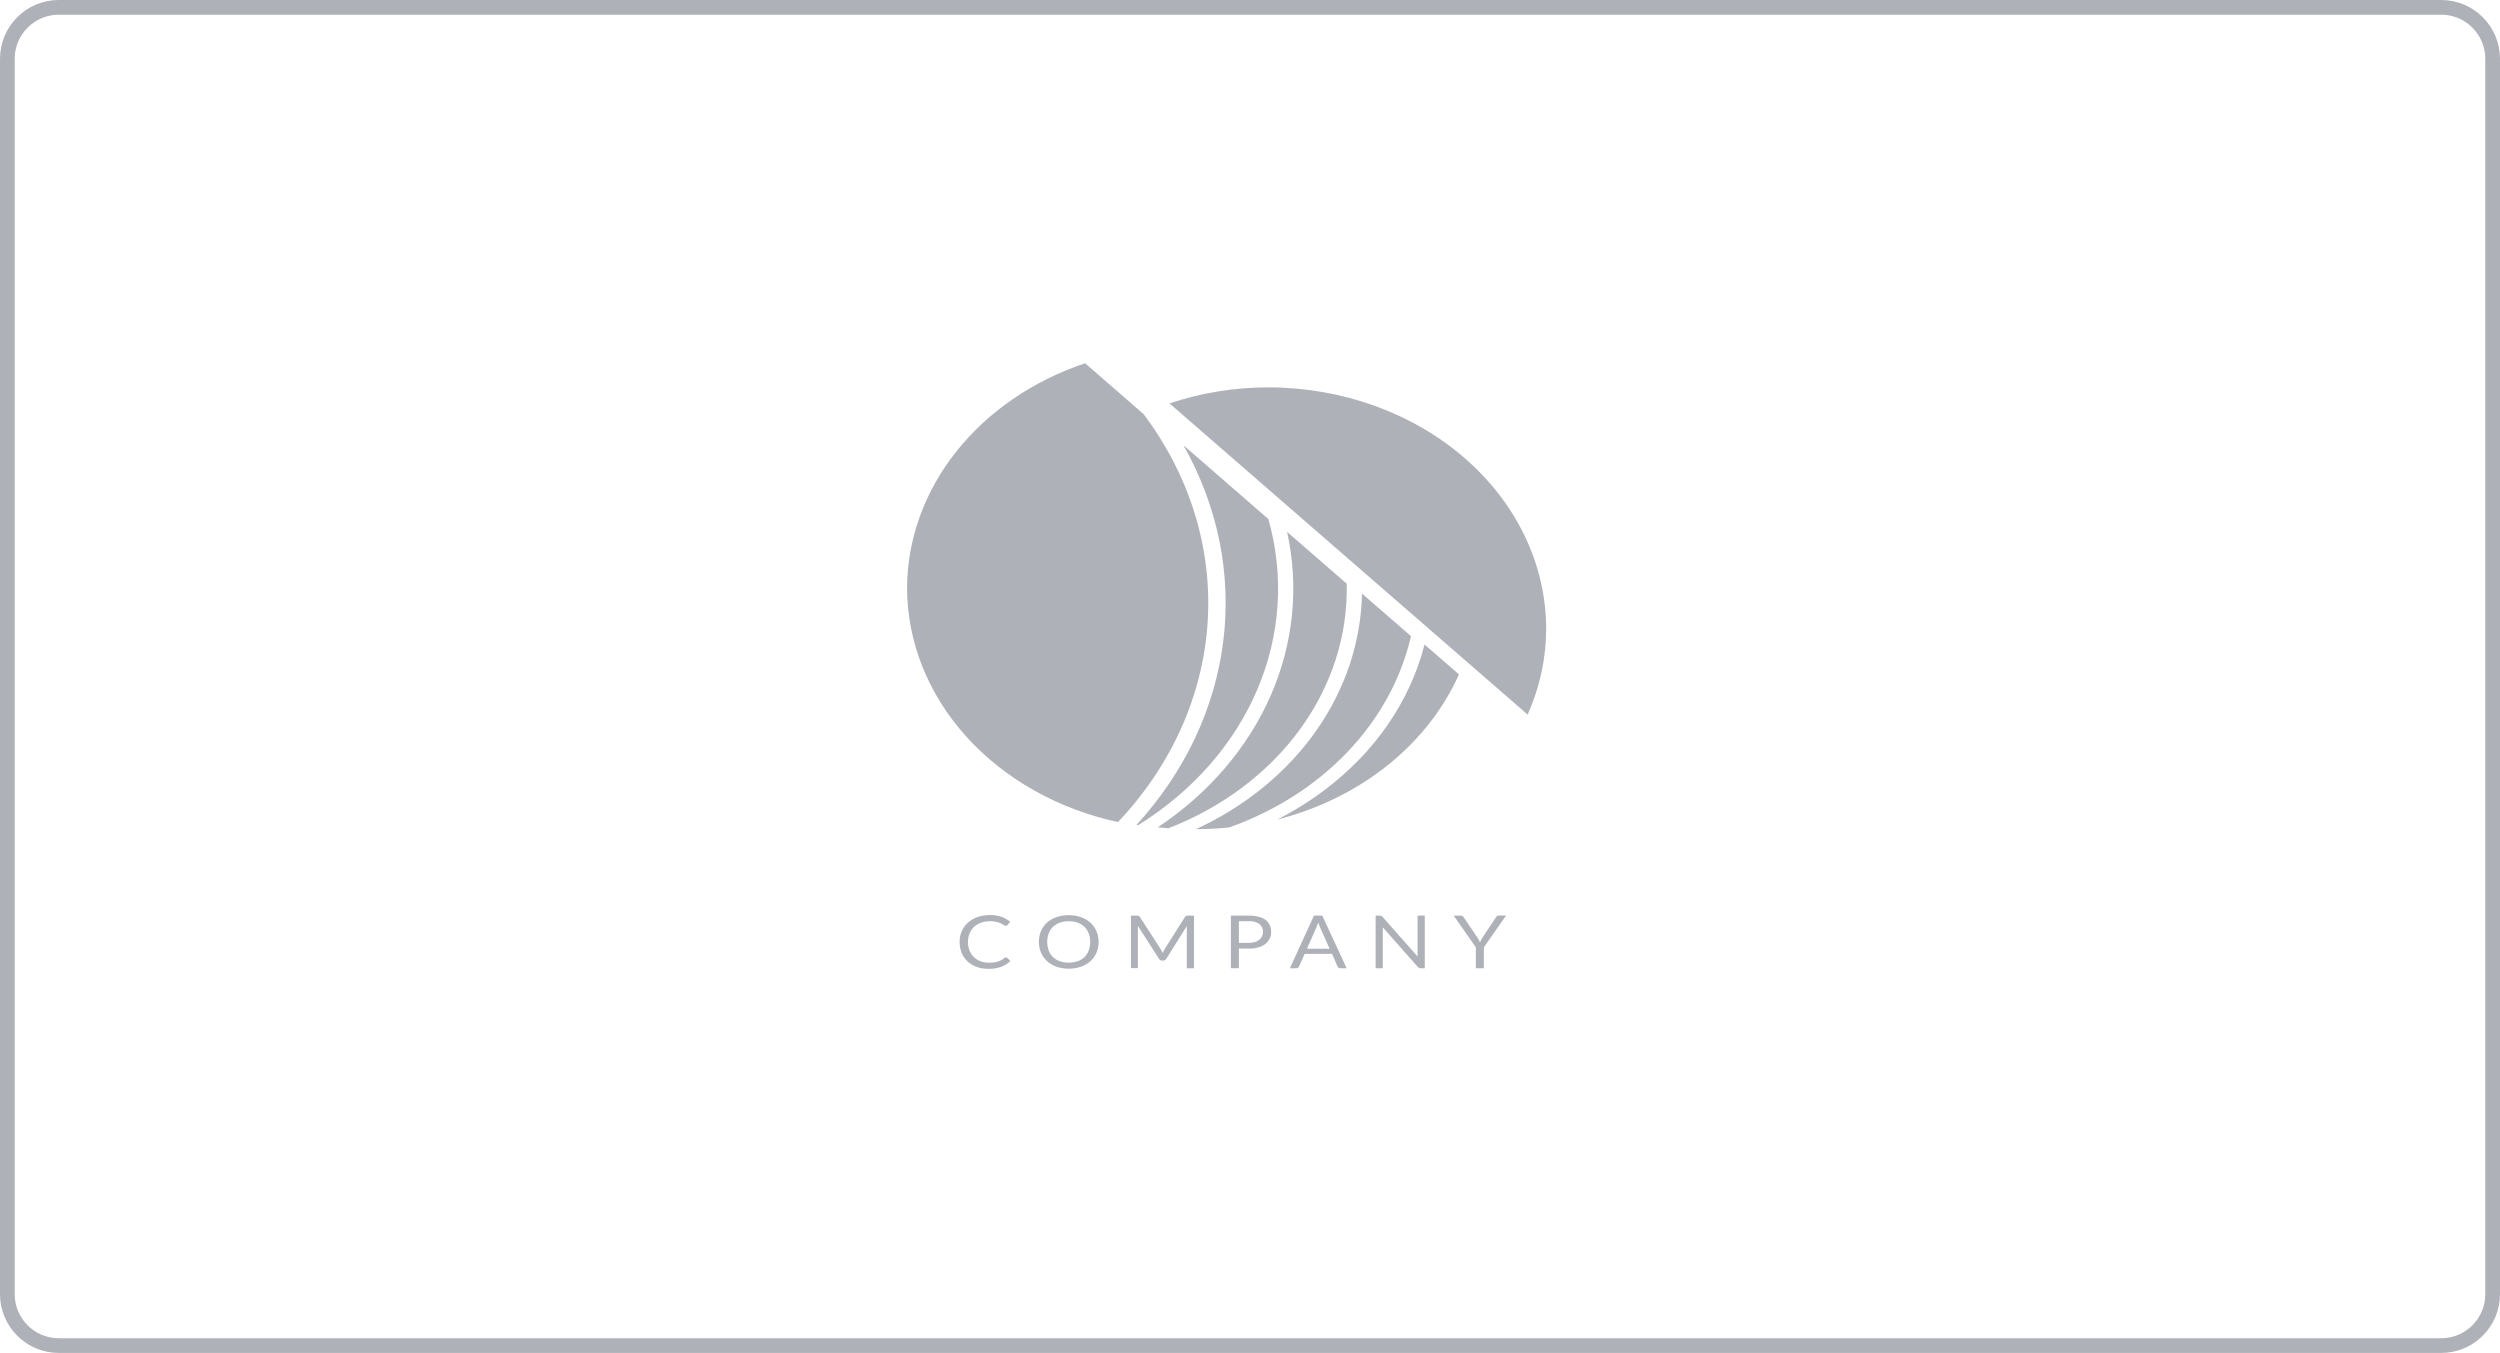
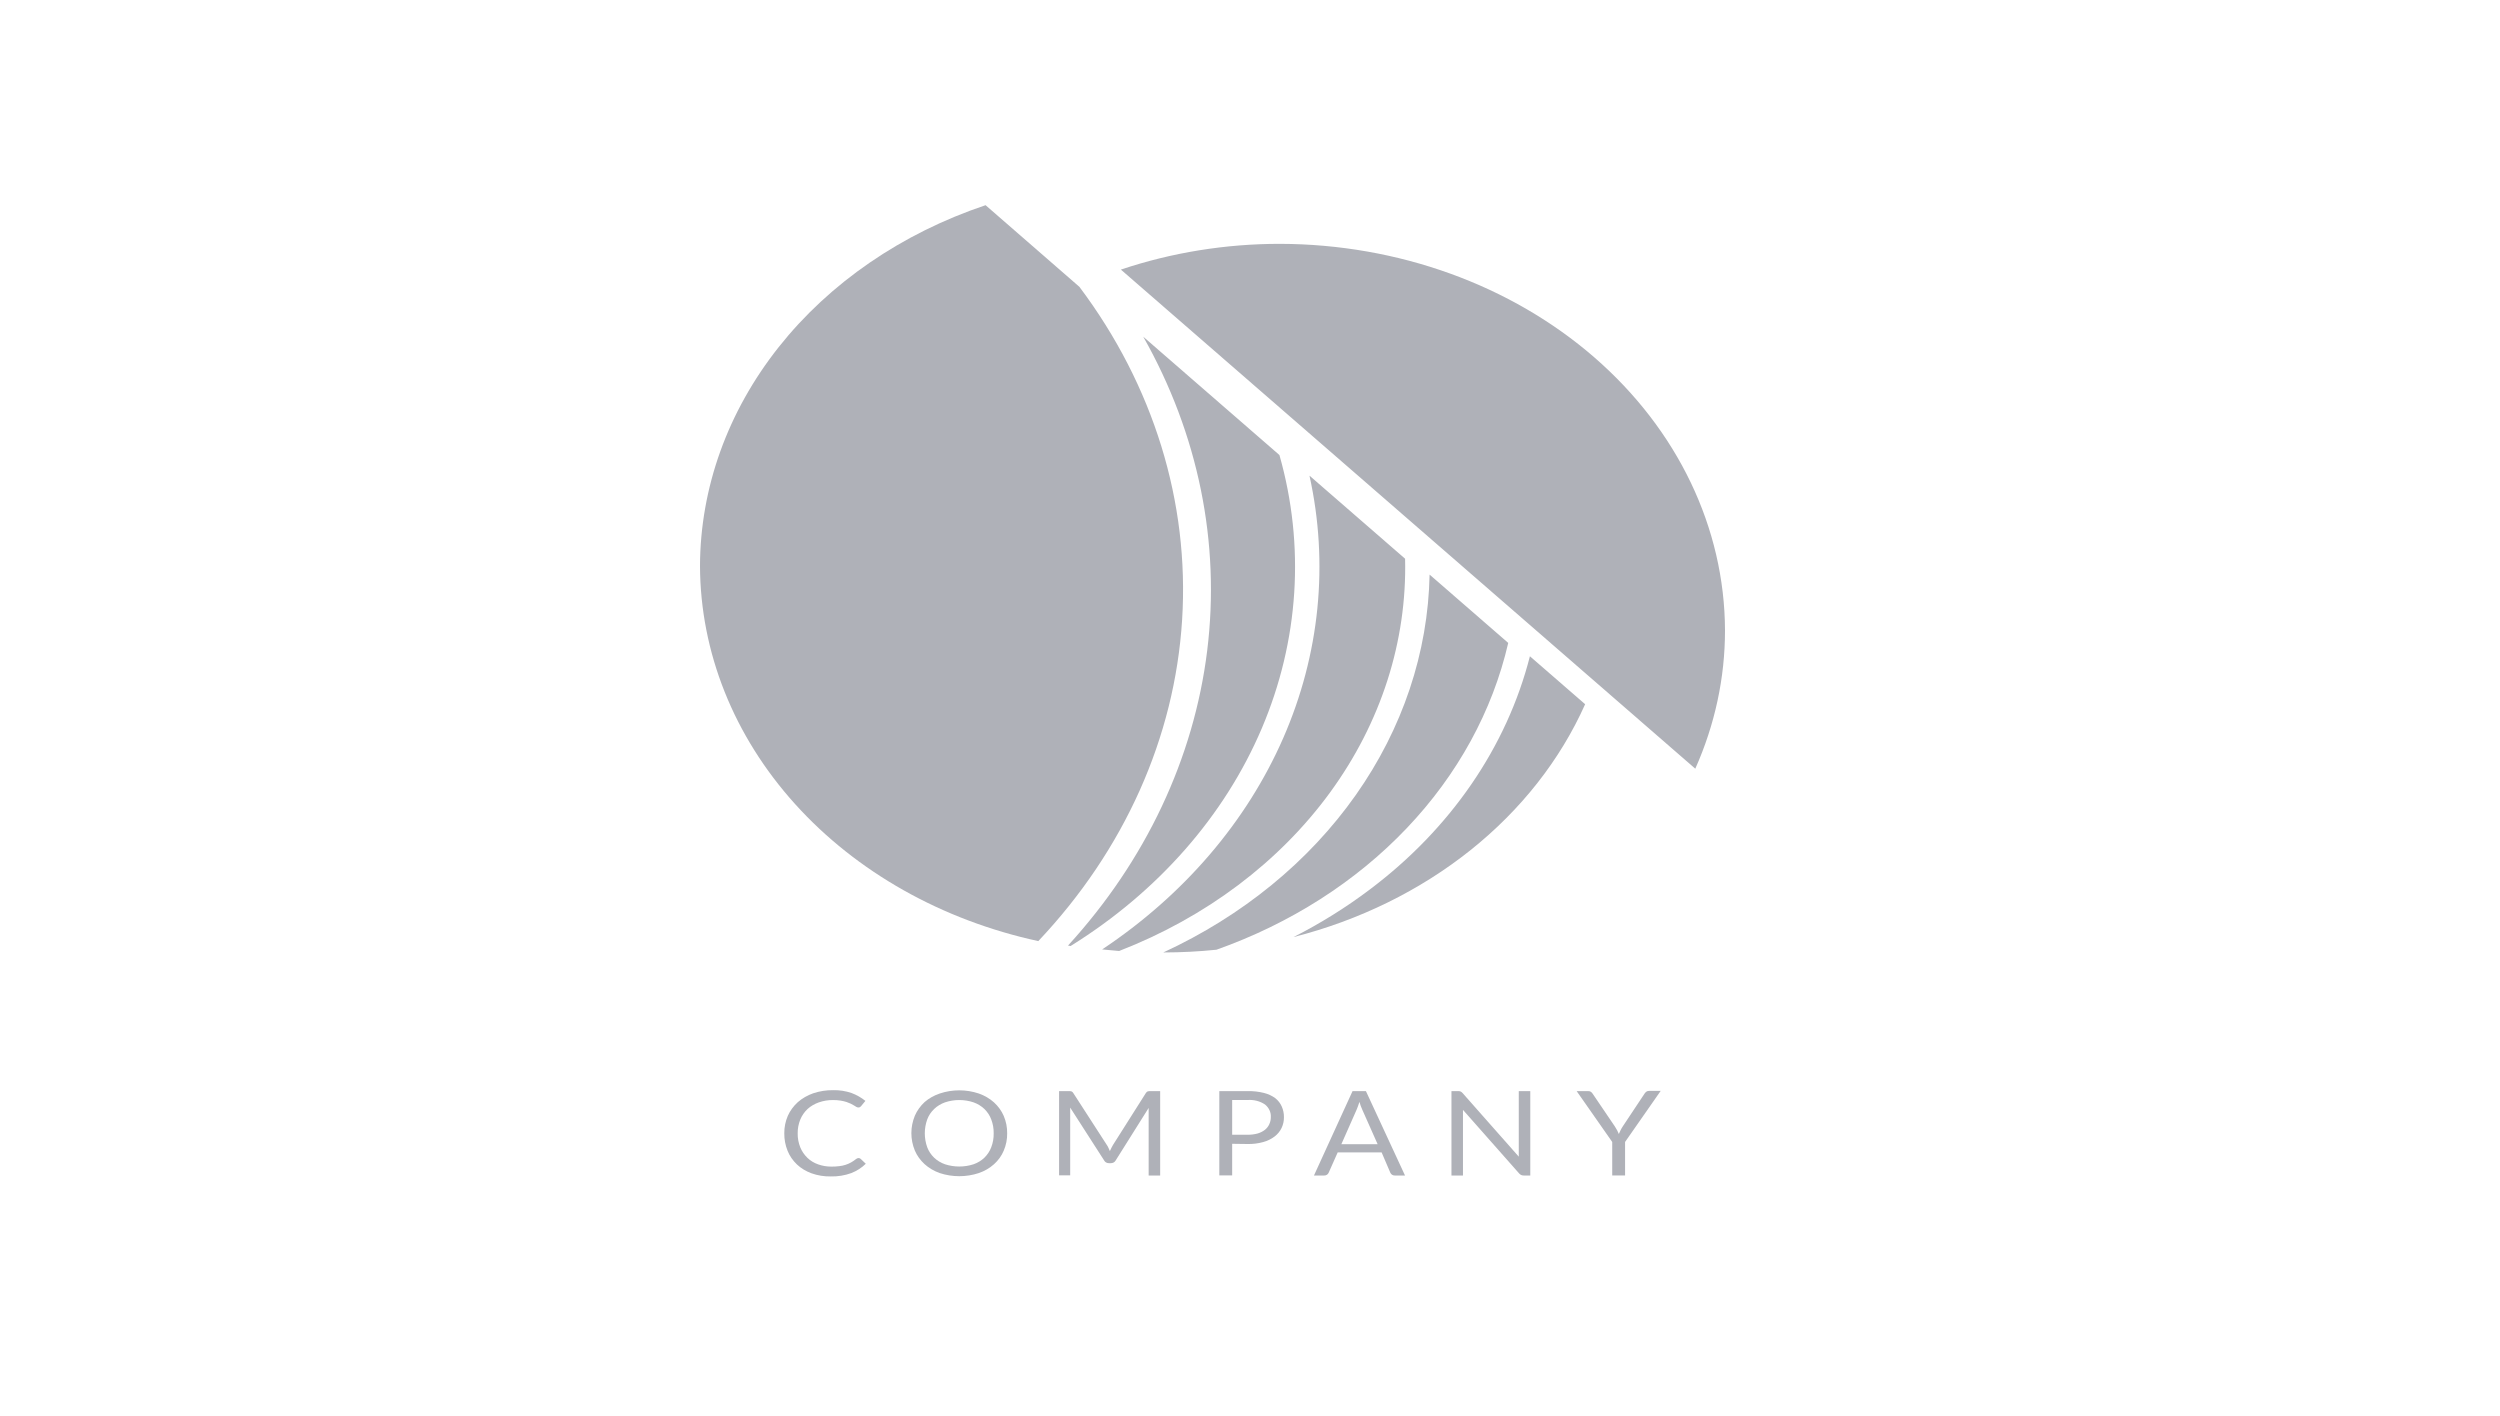
- <svg xmlns="http://www.w3.org/2000/svg" width="170" height="92" viewBox="0 0 170 92" fill="none">
-   <rect x="0.5" y="0.5" width="169" height="91" rx="3.5" stroke="#AFB1B8" />
-   <path d="M68.406 65.101C68.422 65.102 68.438 65.105 68.452 65.111C68.467 65.116 68.48 65.124 68.491 65.135L68.709 65.343C68.54 65.512 68.33 65.647 68.095 65.739C67.82 65.839 67.524 65.888 67.226 65.881C66.945 65.886 66.667 65.841 66.408 65.748C66.174 65.663 65.964 65.536 65.791 65.374C65.616 65.206 65.481 65.01 65.394 64.796C65.298 64.557 65.251 64.306 65.254 64.054C65.251 63.8 65.301 63.548 65.404 63.31C65.5 63.095 65.643 62.899 65.827 62.732C66.013 62.569 66.236 62.441 66.481 62.355C66.75 62.265 67.036 62.22 67.324 62.223C67.591 62.217 67.857 62.258 68.106 62.344C68.322 62.425 68.52 62.538 68.692 62.678L68.51 62.9C68.497 62.916 68.481 62.93 68.463 62.941C68.442 62.953 68.416 62.959 68.39 62.957C68.362 62.956 68.334 62.947 68.311 62.934L68.213 62.874L68.076 62.798C68.017 62.77 67.956 62.746 67.894 62.725C67.813 62.7 67.73 62.68 67.645 62.666C67.538 62.649 67.43 62.641 67.321 62.642C67.114 62.64 66.908 62.674 66.716 62.742C66.537 62.805 66.375 62.9 66.241 63.021C66.105 63.15 66.001 63.302 65.933 63.467C65.856 63.655 65.819 63.854 65.822 64.054C65.818 64.257 65.856 64.46 65.933 64.651C66 64.815 66.103 64.965 66.236 65.094C66.361 65.215 66.516 65.309 66.689 65.369C66.867 65.433 67.058 65.466 67.25 65.464C67.362 65.465 67.473 65.459 67.583 65.445C67.763 65.426 67.935 65.372 68.087 65.286C68.163 65.243 68.236 65.193 68.303 65.139C68.331 65.116 68.368 65.103 68.406 65.101Z" fill="#AFB1B8" />
-   <path d="M74.704 64.054C74.708 64.305 74.658 64.555 74.557 64.791C74.468 65.004 74.328 65.199 74.146 65.363C73.965 65.526 73.745 65.654 73.502 65.738C72.968 65.915 72.378 65.915 71.844 65.738C71.603 65.653 71.385 65.524 71.204 65.362C71.022 65.195 70.881 64.999 70.789 64.784C70.593 64.306 70.593 63.785 70.789 63.308C70.882 63.092 71.023 62.895 71.204 62.727C71.386 62.569 71.604 62.446 71.844 62.365C72.377 62.185 72.969 62.185 73.502 62.365C73.744 62.45 73.963 62.578 74.145 62.741C74.325 62.906 74.465 63.1 74.557 63.312C74.658 63.55 74.708 63.801 74.704 64.054ZM74.132 64.054C74.136 63.853 74.101 63.653 74.028 63.462C73.967 63.298 73.868 63.147 73.736 63.019C73.609 62.897 73.451 62.801 73.276 62.739C72.888 62.609 72.458 62.609 72.071 62.739C71.895 62.801 71.738 62.897 71.61 63.019C71.477 63.146 71.376 63.297 71.315 63.462C71.177 63.847 71.177 64.26 71.315 64.646C71.377 64.81 71.477 64.961 71.61 65.089C71.738 65.21 71.895 65.305 72.071 65.366C72.459 65.493 72.887 65.493 73.276 65.366C73.451 65.305 73.608 65.21 73.736 65.089C73.867 64.96 73.966 64.809 74.028 64.646C74.101 64.455 74.136 64.255 74.132 64.054Z" fill="#AFB1B8" />
-   <path d="M79.001 64.675L79.058 64.807C79.08 64.76 79.099 64.717 79.121 64.675C79.142 64.63 79.166 64.587 79.192 64.544L80.585 62.344C80.613 62.306 80.637 62.282 80.664 62.275C80.701 62.265 80.74 62.261 80.779 62.263H81.191V65.843H80.703V63.211C80.703 63.178 80.703 63.14 80.703 63.099C80.7 63.059 80.7 63.017 80.703 62.976L79.301 65.208C79.283 65.241 79.255 65.269 79.219 65.289C79.183 65.309 79.142 65.319 79.099 65.319H79.02C78.978 65.32 78.936 65.309 78.9 65.29C78.865 65.27 78.836 65.241 78.819 65.208L77.376 62.962C77.376 63.005 77.376 63.047 77.376 63.09C77.376 63.133 77.376 63.17 77.376 63.204V65.835H76.905V62.263H77.316C77.355 62.261 77.394 62.265 77.431 62.275C77.465 62.29 77.492 62.314 77.507 62.344L78.93 64.547C78.958 64.588 78.982 64.63 79.001 64.675Z" fill="#AFB1B8" />
-   <path d="M84.244 64.497V65.838H83.699V62.263H84.915C85.144 62.259 85.373 62.286 85.594 62.341C85.77 62.385 85.934 62.461 86.074 62.564C86.195 62.661 86.288 62.781 86.346 62.915C86.411 63.06 86.442 63.216 86.439 63.372C86.442 63.529 86.407 63.684 86.338 63.829C86.273 63.966 86.172 64.088 86.044 64.187C85.904 64.294 85.739 64.375 85.561 64.423C85.349 64.482 85.127 64.51 84.904 64.506L84.244 64.497ZM84.244 64.113H84.904C85.047 64.115 85.19 64.096 85.327 64.059C85.439 64.026 85.543 63.973 85.632 63.905C85.714 63.839 85.777 63.758 85.817 63.668C85.862 63.572 85.884 63.47 85.883 63.367C85.889 63.268 85.871 63.168 85.828 63.076C85.786 62.983 85.721 62.9 85.638 62.832C85.429 62.69 85.168 62.622 84.904 62.64H84.244V64.113Z" fill="#AFB1B8" />
-   <path d="M91.573 65.842H91.142C91.099 65.844 91.057 65.832 91.022 65.809C90.991 65.787 90.967 65.758 90.951 65.726L90.581 64.862H88.718L88.334 65.726C88.32 65.758 88.296 65.786 88.266 65.807C88.231 65.831 88.188 65.844 88.143 65.842H87.712L89.348 62.263H89.915L91.573 65.842ZM88.874 64.513H90.412L89.763 63.056C89.713 62.947 89.672 62.834 89.64 62.72L89.577 62.907C89.558 62.964 89.536 63.016 89.517 63.059L88.874 64.513Z" fill="#AFB1B8" />
-   <path d="M93.929 62.279C93.961 62.295 93.989 62.317 94.01 62.343L96.396 65.042C96.396 64.999 96.396 64.956 96.396 64.916C96.396 64.876 96.396 64.836 96.396 64.798V62.263H96.884V65.842H96.612C96.573 65.843 96.534 65.836 96.5 65.821C96.466 65.804 96.436 65.781 96.412 65.755L94.03 63.059C94.032 63.1 94.032 63.141 94.03 63.182C94.03 63.222 94.03 63.258 94.03 63.291V65.842H93.542V62.263H93.831C93.864 62.262 93.898 62.268 93.929 62.279Z" fill="#AFB1B8" />
-   <path d="M100.903 64.419V65.84H100.358V64.419L98.85 62.263H99.338C99.38 62.261 99.422 62.272 99.455 62.294C99.485 62.317 99.51 62.344 99.529 62.374L100.472 63.765C100.51 63.824 100.543 63.879 100.57 63.931C100.598 63.983 100.619 64.033 100.639 64.082L100.709 63.928C100.736 63.872 100.767 63.818 100.802 63.765L101.732 62.365C101.751 62.337 101.775 62.312 101.803 62.289C101.835 62.265 101.877 62.252 101.92 62.254H102.413L100.903 64.419Z" fill="#AFB1B8" />
-   <path d="M78.731 56.256C78.969 56.282 79.209 56.303 79.451 56.322C83.13 54.893 86.242 52.552 88.399 49.594C90.555 46.636 91.66 43.191 91.576 39.69L87.522 36.168C88.346 39.895 87.96 43.748 86.408 47.296C84.855 50.844 82.198 53.946 78.731 56.256Z" fill="#AFB1B8" />
-   <path d="M77.284 56.092L77.393 56.111C81.097 53.809 83.921 50.595 85.499 46.884C87.078 43.173 87.339 39.135 86.248 35.294L80.474 30.277C82.809 34.401 83.749 39.016 83.185 43.586C82.62 48.156 80.574 52.493 77.284 56.092Z" fill="#AFB1B8" />
-   <path d="M96.868 43.827C95.887 47.673 93.504 51.142 90.073 53.719C89.072 54.475 87.991 55.15 86.845 55.732C89.639 55.019 92.206 53.758 94.35 52.046C96.494 50.334 98.157 48.217 99.21 45.859L96.868 43.827Z" fill="#AFB1B8" />
-   <path d="M95.949 43.26L92.615 40.363C92.551 43.666 91.47 46.894 89.484 49.711C87.499 52.529 84.681 54.833 81.324 56.384H81.341C82.089 56.383 82.836 56.345 83.579 56.268C86.716 55.155 89.488 53.385 91.646 51.115C93.805 48.846 95.283 46.147 95.949 43.26Z" fill="#AFB1B8" />
-   <path d="M77.766 28.161L73.788 24.7C70.232 25.894 67.174 27.993 65.013 30.722C62.853 33.451 61.691 36.684 61.68 39.996V39.996C61.693 43.656 63.111 47.208 65.709 50.089C68.307 52.97 71.937 55.016 76.024 55.903C79.672 52.041 81.808 47.269 82.122 42.28C82.435 37.291 80.909 32.345 77.766 28.161Z" fill="#AFB1B8" />
-   <path d="M105.14 42.727C105.126 38.385 103.134 34.224 99.6 31.153C96.066 28.083 91.276 26.352 86.278 26.34C83.969 26.337 81.679 26.708 79.525 27.431L103.88 48.593C104.714 46.722 105.141 44.733 105.14 42.727Z" fill="#AFB1B8" />
+ <svg xmlns="http://www.w3.org/2000/svg" width="106" height="60" viewBox="0 0 106 60" fill="none">
+   <path d="M36.406 49.101C36.422 49.102 36.438 49.105 36.452 49.111C36.467 49.116 36.48 49.124 36.491 49.135L36.709 49.343C36.539 49.512 36.33 49.647 36.095 49.739C35.82 49.839 35.524 49.888 35.226 49.881C34.945 49.886 34.667 49.841 34.408 49.748C34.174 49.663 33.964 49.536 33.791 49.374C33.616 49.206 33.48 49.01 33.394 48.796C33.298 48.557 33.251 48.306 33.254 48.054C33.251 47.8 33.301 47.548 33.404 47.31C33.5 47.095 33.643 46.899 33.827 46.732C34.013 46.569 34.236 46.441 34.481 46.355C34.75 46.265 35.036 46.22 35.324 46.223C35.591 46.217 35.857 46.258 36.106 46.344C36.322 46.425 36.52 46.538 36.693 46.678L36.51 46.9C36.497 46.916 36.481 46.93 36.464 46.941C36.442 46.953 36.416 46.959 36.39 46.957C36.362 46.956 36.334 46.947 36.311 46.934L36.213 46.874L36.076 46.798C36.017 46.77 35.956 46.746 35.894 46.725C35.813 46.7 35.73 46.68 35.645 46.666C35.538 46.649 35.43 46.641 35.321 46.642C35.114 46.64 34.908 46.674 34.716 46.742C34.537 46.805 34.375 46.9 34.241 47.021C34.105 47.15 34.001 47.302 33.933 47.467C33.856 47.655 33.819 47.854 33.822 48.054C33.818 48.257 33.856 48.459 33.933 48.651C34 48.815 34.103 48.965 34.236 49.094C34.361 49.215 34.516 49.309 34.688 49.369C34.867 49.433 35.057 49.465 35.25 49.464C35.361 49.465 35.473 49.459 35.583 49.445C35.763 49.426 35.935 49.372 36.087 49.286C36.163 49.242 36.236 49.193 36.303 49.139C36.331 49.116 36.367 49.103 36.406 49.101Z" fill="#AFB1B8" />
+   <path d="M42.704 48.054C42.708 48.305 42.658 48.555 42.557 48.791C42.468 49.004 42.328 49.199 42.146 49.363C41.965 49.526 41.745 49.654 41.502 49.738C40.968 49.915 40.378 49.915 39.844 49.738C39.603 49.653 39.385 49.524 39.204 49.361C39.022 49.195 38.881 48.999 38.789 48.783C38.593 48.306 38.593 47.785 38.789 47.308C38.882 47.092 39.023 46.895 39.204 46.727C39.386 46.569 39.604 46.446 39.844 46.365C40.377 46.185 40.969 46.185 41.502 46.365C41.744 46.45 41.963 46.578 42.145 46.741C42.325 46.906 42.465 47.1 42.557 47.312C42.658 47.55 42.708 47.801 42.704 48.054ZM42.132 48.054C42.136 47.853 42.101 47.653 42.028 47.462C41.967 47.298 41.868 47.147 41.736 47.019C41.609 46.897 41.451 46.801 41.276 46.739C40.888 46.609 40.458 46.609 40.071 46.739C39.895 46.801 39.738 46.897 39.61 47.019C39.477 47.146 39.376 47.297 39.315 47.462C39.177 47.847 39.177 48.26 39.315 48.646C39.377 48.81 39.477 48.961 39.61 49.089C39.738 49.21 39.895 49.305 40.071 49.366C40.459 49.492 40.887 49.492 41.276 49.366C41.451 49.305 41.608 49.21 41.736 49.089C41.867 48.96 41.966 48.809 42.028 48.646C42.101 48.455 42.136 48.255 42.132 48.054Z" fill="#AFB1B8" />
+   <path d="M47.001 48.675L47.059 48.807C47.08 48.76 47.099 48.717 47.121 48.675C47.142 48.63 47.166 48.587 47.192 48.544L48.585 46.344C48.613 46.306 48.637 46.282 48.664 46.275C48.702 46.265 48.74 46.261 48.779 46.263H49.191V49.843H48.703V47.211C48.703 47.178 48.703 47.14 48.703 47.099C48.7 47.059 48.7 47.017 48.703 46.976L47.301 49.208C47.283 49.241 47.255 49.269 47.219 49.289C47.183 49.309 47.142 49.319 47.099 49.319H47.02C46.978 49.319 46.936 49.309 46.9 49.289C46.864 49.27 46.836 49.241 46.819 49.208L45.376 46.962C45.376 47.005 45.376 47.047 45.376 47.09C45.376 47.133 45.376 47.17 45.376 47.204V49.835H44.905V46.263H45.316C45.355 46.261 45.394 46.265 45.431 46.275C45.465 46.29 45.492 46.314 45.507 46.344L46.93 48.547C46.958 48.587 46.982 48.63 47.001 48.675Z" fill="#AFB1B8" />
+   <path d="M52.244 48.497V49.838H51.699V46.263H52.915C53.145 46.259 53.373 46.286 53.594 46.341C53.77 46.385 53.934 46.461 54.074 46.564C54.195 46.661 54.288 46.781 54.346 46.915C54.411 47.06 54.442 47.216 54.439 47.372C54.441 47.529 54.407 47.684 54.338 47.829C54.273 47.966 54.172 48.088 54.044 48.187C53.904 48.294 53.739 48.375 53.561 48.423C53.349 48.482 53.127 48.51 52.904 48.506L52.244 48.497ZM52.244 48.113H52.904C53.047 48.115 53.19 48.096 53.327 48.059C53.439 48.026 53.543 47.973 53.632 47.905C53.714 47.839 53.777 47.758 53.817 47.668C53.862 47.572 53.884 47.47 53.883 47.367C53.889 47.268 53.871 47.168 53.828 47.076C53.786 46.983 53.721 46.9 53.638 46.832C53.429 46.69 53.168 46.622 52.904 46.64H52.244V48.113Z" fill="#AFB1B8" />
+   <path d="M59.573 49.842H59.142C59.099 49.844 59.057 49.832 59.022 49.809C58.991 49.787 58.967 49.758 58.951 49.726L58.581 48.862H56.718L56.334 49.726C56.32 49.758 56.296 49.786 56.266 49.807C56.231 49.831 56.188 49.844 56.143 49.842H55.712L57.348 46.263H57.915L59.573 49.842ZM56.874 48.513H58.411L57.763 47.056C57.713 46.947 57.672 46.834 57.64 46.72L57.577 46.907C57.558 46.964 57.536 47.016 57.517 47.059L56.874 48.513Z" fill="#AFB1B8" />
+   <path d="M61.929 46.279C61.961 46.295 61.989 46.317 62.011 46.343L64.396 49.042C64.396 48.999 64.396 48.956 64.396 48.916C64.396 48.876 64.396 48.836 64.396 48.798V46.263H64.884V49.842H64.612C64.573 49.843 64.534 49.836 64.5 49.821C64.466 49.804 64.436 49.782 64.412 49.755L62.03 47.059C62.032 47.1 62.032 47.141 62.03 47.182C62.03 47.222 62.03 47.258 62.03 47.291V49.842H61.542V46.263H61.831C61.864 46.262 61.898 46.268 61.929 46.279Z" fill="#AFB1B8" />
+   <path d="M68.903 48.419V49.84H68.358V48.419L66.85 46.263H67.338C67.38 46.261 67.422 46.272 67.455 46.294C67.485 46.317 67.51 46.344 67.529 46.374L68.472 47.765C68.51 47.824 68.543 47.879 68.57 47.931C68.598 47.983 68.62 48.033 68.639 48.082L68.709 47.928C68.736 47.872 68.767 47.818 68.802 47.765L69.732 46.365C69.751 46.337 69.775 46.312 69.803 46.289C69.835 46.265 69.877 46.252 69.92 46.254H70.413L68.903 48.419Z" fill="#AFB1B8" />
+   <path d="M46.731 40.256C46.968 40.282 47.209 40.303 47.451 40.322C51.13 38.893 54.242 36.552 56.399 33.594C58.555 30.636 59.66 27.191 59.576 23.69L55.522 20.168C56.346 23.895 55.96 27.748 54.408 31.296C52.855 34.844 50.197 37.946 46.731 40.256Z" fill="#AFB1B8" />
+   <path d="M45.284 40.092L45.393 40.111C49.097 37.809 51.92 34.595 53.499 30.884C55.078 27.173 55.339 23.135 54.248 19.294L48.474 14.277C50.809 18.401 51.749 23.016 51.185 27.586C50.62 32.156 48.574 36.493 45.284 40.092Z" fill="#AFB1B8" />
+   <path d="M64.868 27.826C63.887 31.673 61.504 35.142 58.074 37.719C57.072 38.475 55.991 39.15 54.845 39.732C57.639 39.019 60.206 37.758 62.35 36.046C64.494 34.334 66.157 32.217 67.21 29.859L64.868 27.826Z" fill="#AFB1B8" />
+   <path d="M63.949 27.26L60.615 24.363C60.551 27.666 59.47 30.894 57.484 33.711C55.499 36.529 52.681 38.833 49.324 40.384H49.341C50.089 40.383 50.836 40.345 51.579 40.268C54.716 39.155 57.488 37.385 59.646 35.115C61.805 32.846 63.283 30.147 63.949 27.26Z" fill="#AFB1B8" />
+   <path d="M45.766 12.161L41.788 8.7C38.232 9.894 35.174 11.993 33.013 14.722C30.853 17.451 29.691 20.683 29.68 23.996V23.996C29.693 27.656 31.111 31.208 33.709 34.089C36.307 36.97 39.937 39.016 44.024 39.903C47.672 36.041 49.809 31.269 50.122 26.28C50.435 21.291 48.909 16.345 45.766 12.161Z" fill="#AFB1B8" />
+   <path d="M73.14 26.727C73.126 22.385 71.134 18.224 67.6 15.153C64.066 12.083 59.276 10.352 54.278 10.339C51.969 10.337 49.679 10.708 47.525 11.431L71.88 32.593C72.714 30.722 73.141 28.733 73.14 26.727Z" fill="#AFB1B8" />
</svg>
